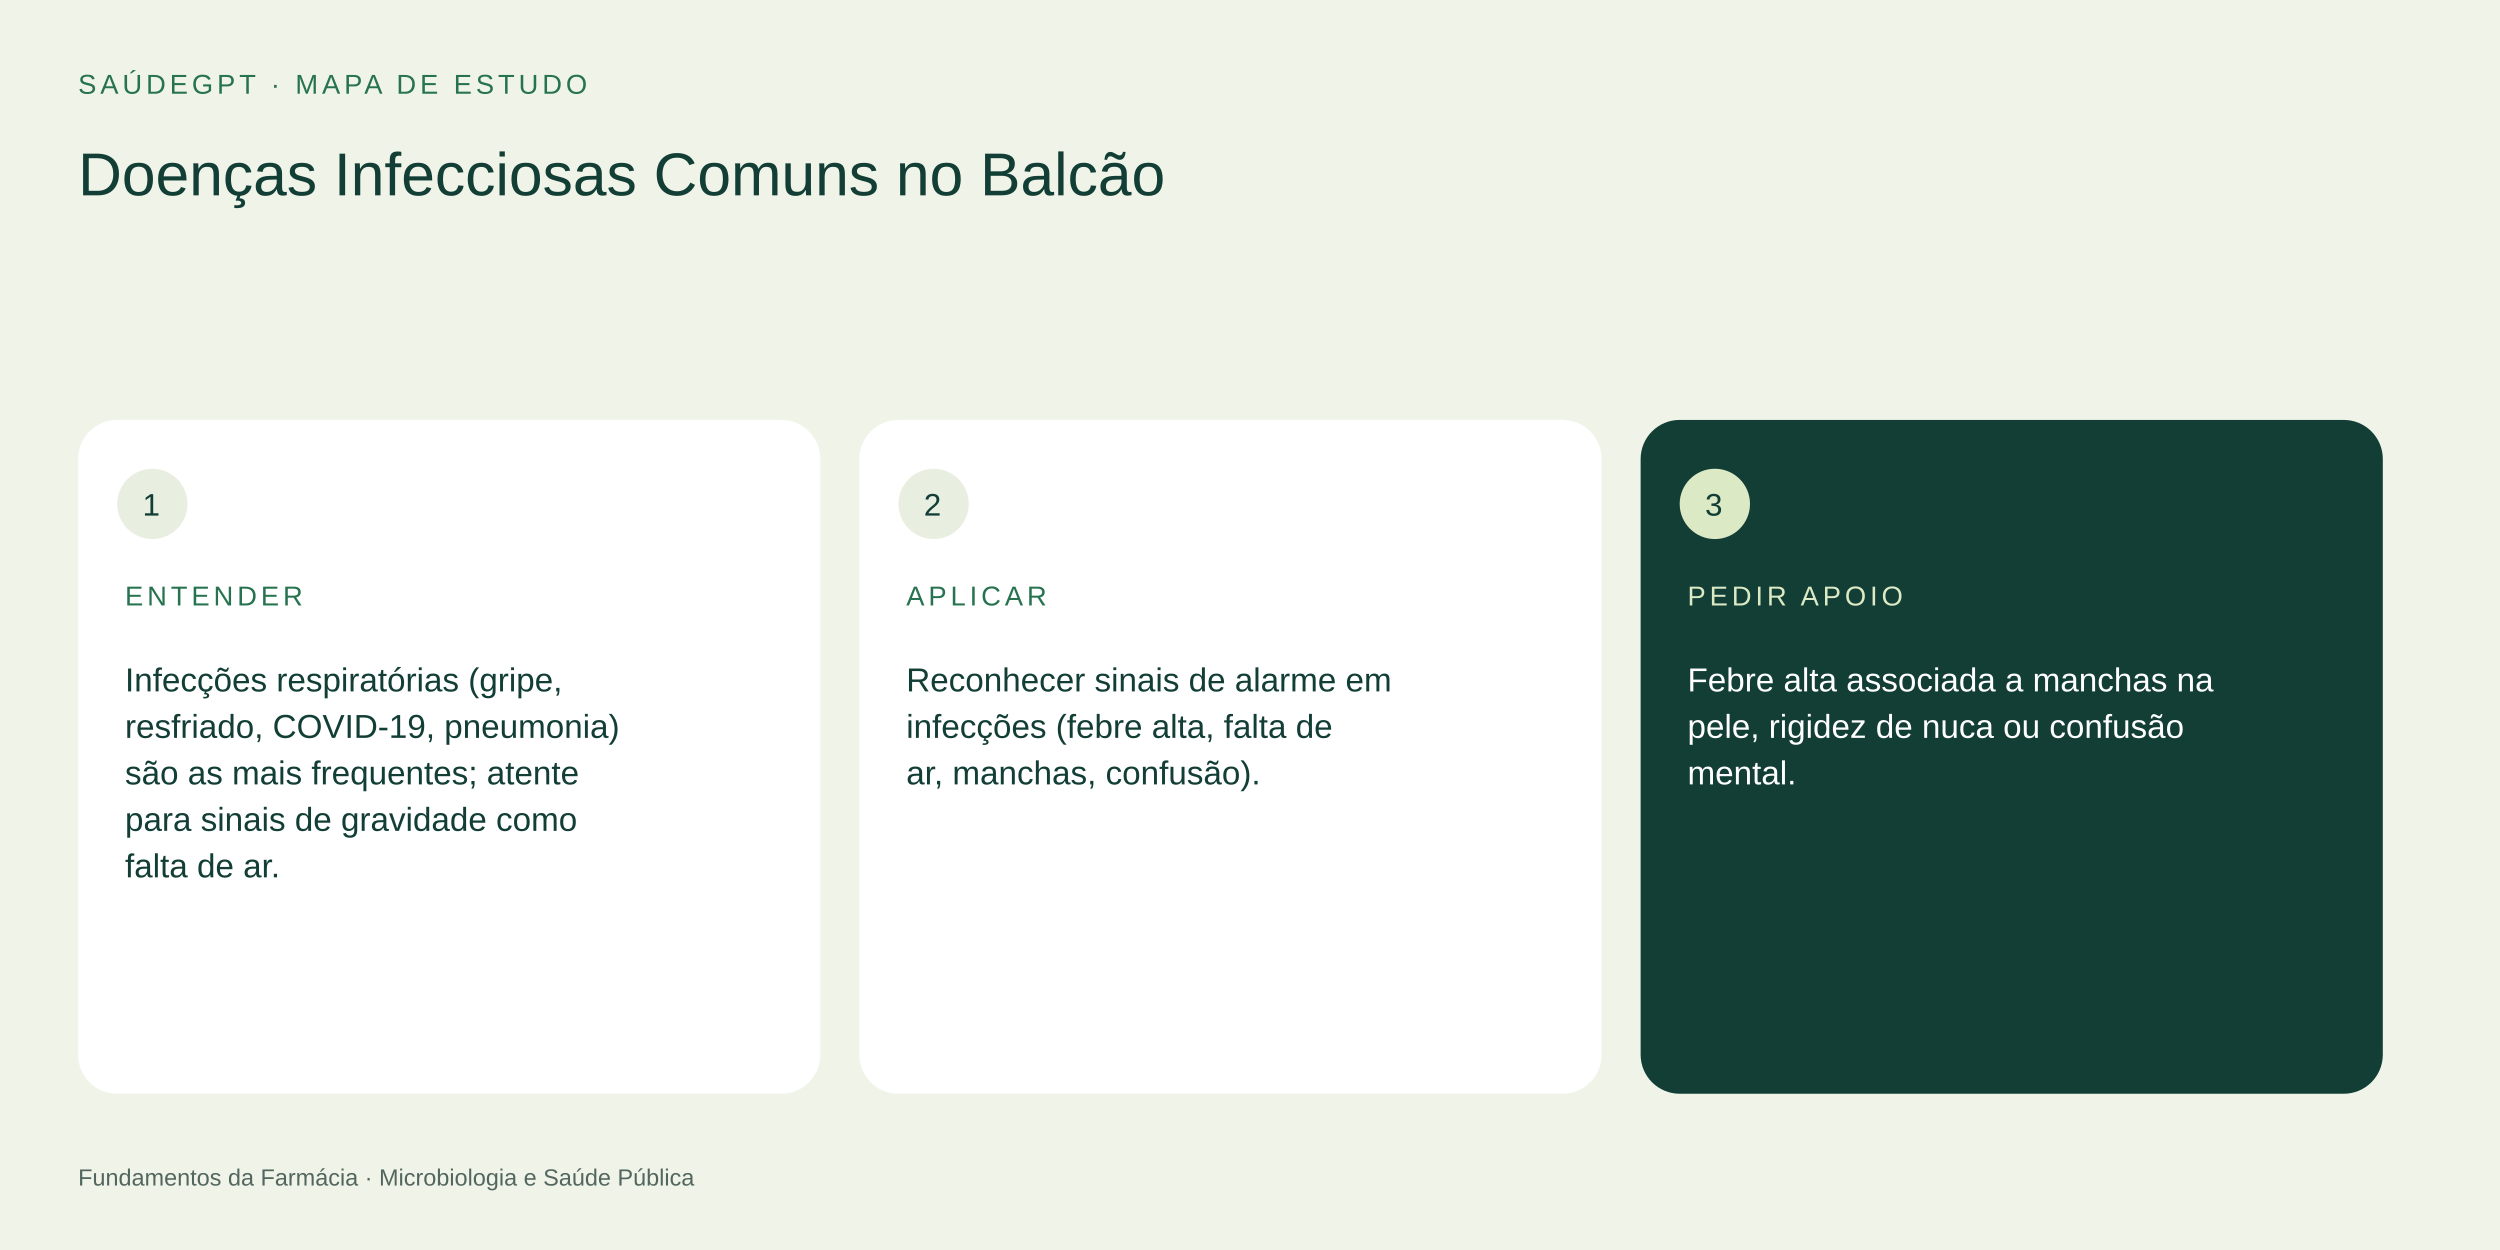
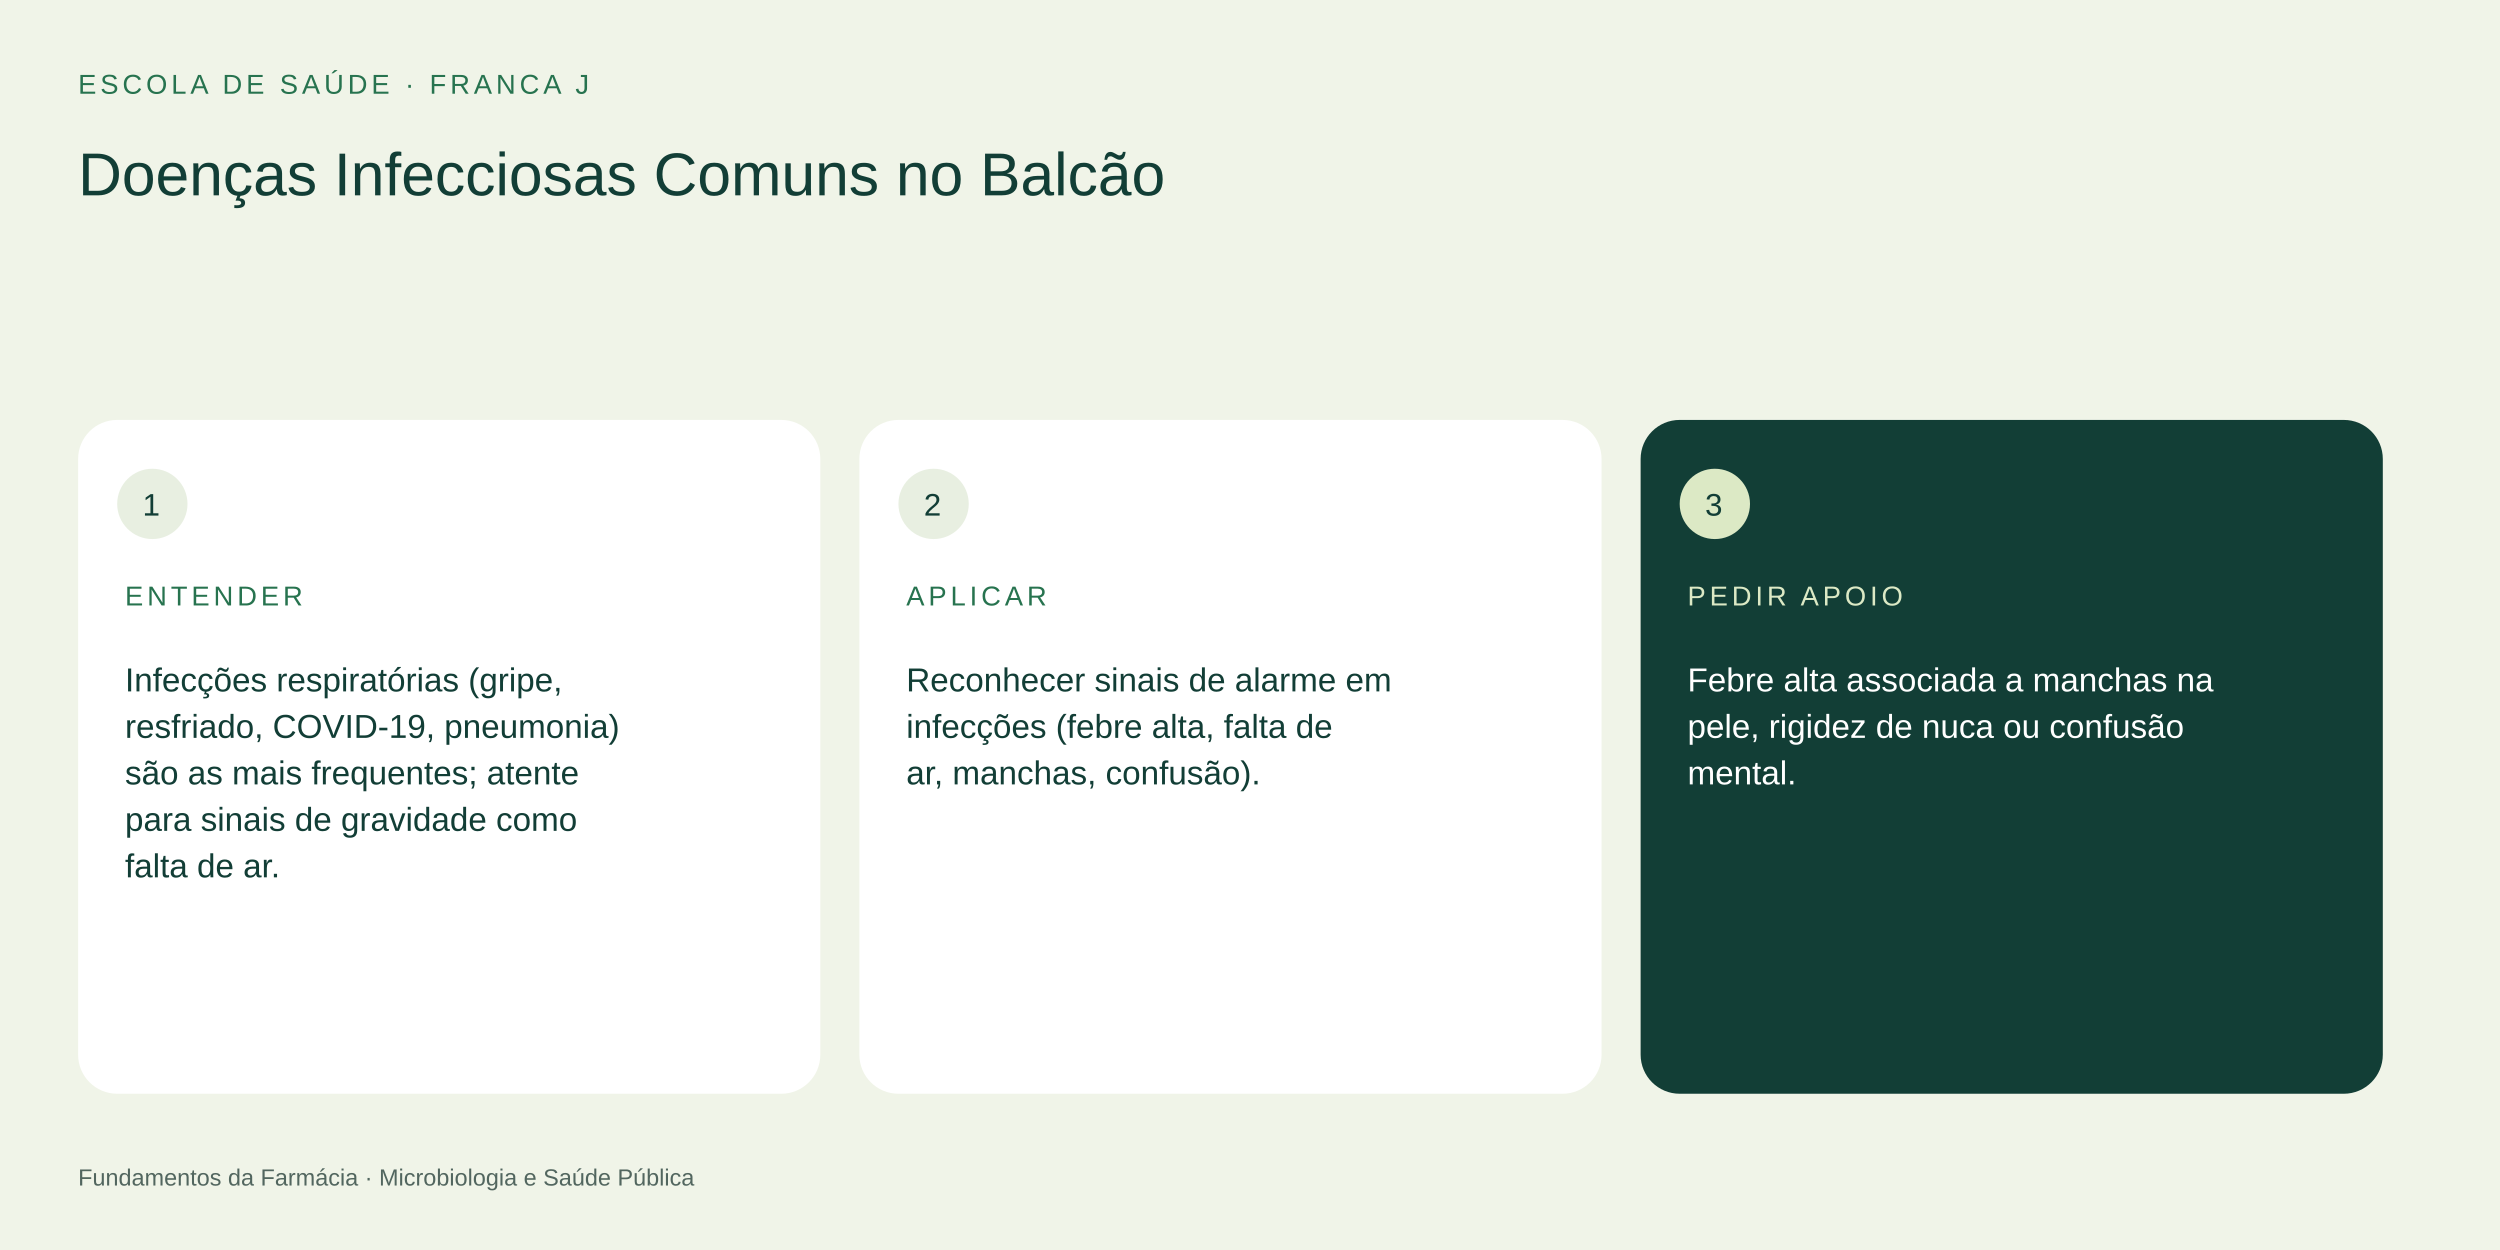
<svg xmlns="http://www.w3.org/2000/svg" width="1280" height="640" viewBox="0 0 1280 640" role="img" aria-label="Mapa de estudo: Doenças Infecciosas Comuns no Balcão">
  <rect width="1280" height="640" fill="#f0f4e8" />
  <g font-family="Arial, sans-serif">
-     <text x="40" y="48" fill="#27734f" font-size="14" letter-spacing="2">SAÚDEGPT · MAPA DE ESTUDO</text>
+     <text x="40" y="48" fill="#27734f" font-size="14" letter-spacing="2">ESCOLA DE SAÚDE · FRANCA J</text>
    <text x="40" y="100" font-size="31" fill="#123e36">Doenças Infecciosas Comuns no Balcão</text>
    <rect x="40" y="215" width="380" height="345" rx="20" fill="#ffffff" />
    <circle cx="78" cy="258" r="18" fill="#e8efe1" />
    <text x="73" y="264" font-size="16" fill="#123e36">1</text>
    <text x="64" y="310" font-size="14" letter-spacing="2" fill="#27734f">ENTENDER</text>
    <text x="64" y="354" font-size="17" fill="#123e36">Infecções respiratórias (gripe,</text>
    <text x="64" y="377.8" font-size="17" fill="#123e36">resfriado, COVID-19, pneumonia)</text>
    <text x="64" y="401.6" font-size="17" fill="#123e36">são as mais frequentes; atente</text>
    <text x="64" y="425.4" font-size="17" fill="#123e36">para sinais de gravidade como</text>
    <text x="64" y="449.2" font-size="17" fill="#123e36">falta de ar.</text>
    <rect x="440" y="215" width="380" height="345" rx="20" fill="#ffffff" />
    <circle cx="478" cy="258" r="18" fill="#e8efe1" />
    <text x="473" y="264" font-size="16" fill="#123e36">2</text>
    <text x="464" y="310" font-size="14" letter-spacing="2" fill="#27734f">APLICAR</text>
    <text x="464" y="354" font-size="17" fill="#123e36">Reconhecer sinais de alarme em</text>
    <text x="464" y="377.8" font-size="17" fill="#123e36">infecções (febre alta, falta de</text>
    <text x="464" y="401.6" font-size="17" fill="#123e36">ar, manchas, confusão).</text>
    <rect x="840" y="215" width="380" height="345" rx="20" fill="#123e36" />
    <circle cx="878" cy="258" r="18" fill="#dce9c5" />
    <text x="873" y="264" font-size="16" fill="#123e36">3</text>
    <text x="864" y="310" font-size="14" letter-spacing="2" fill="#dce9c5">PEDIR APOIO</text>
    <text x="864" y="354" font-size="17" fill="#ffffff">Febre alta associada a manchas na</text>
    <text x="864" y="377.8" font-size="17" fill="#ffffff">pele, rigidez de nuca ou confusão</text>
    <text x="864" y="401.6" font-size="17" fill="#ffffff">mental.</text>
    <text x="40" y="607" fill="#52665f" font-size="12">Fundamentos da Farmácia · Microbiologia e Saúde Pública</text>
  </g>
</svg>
